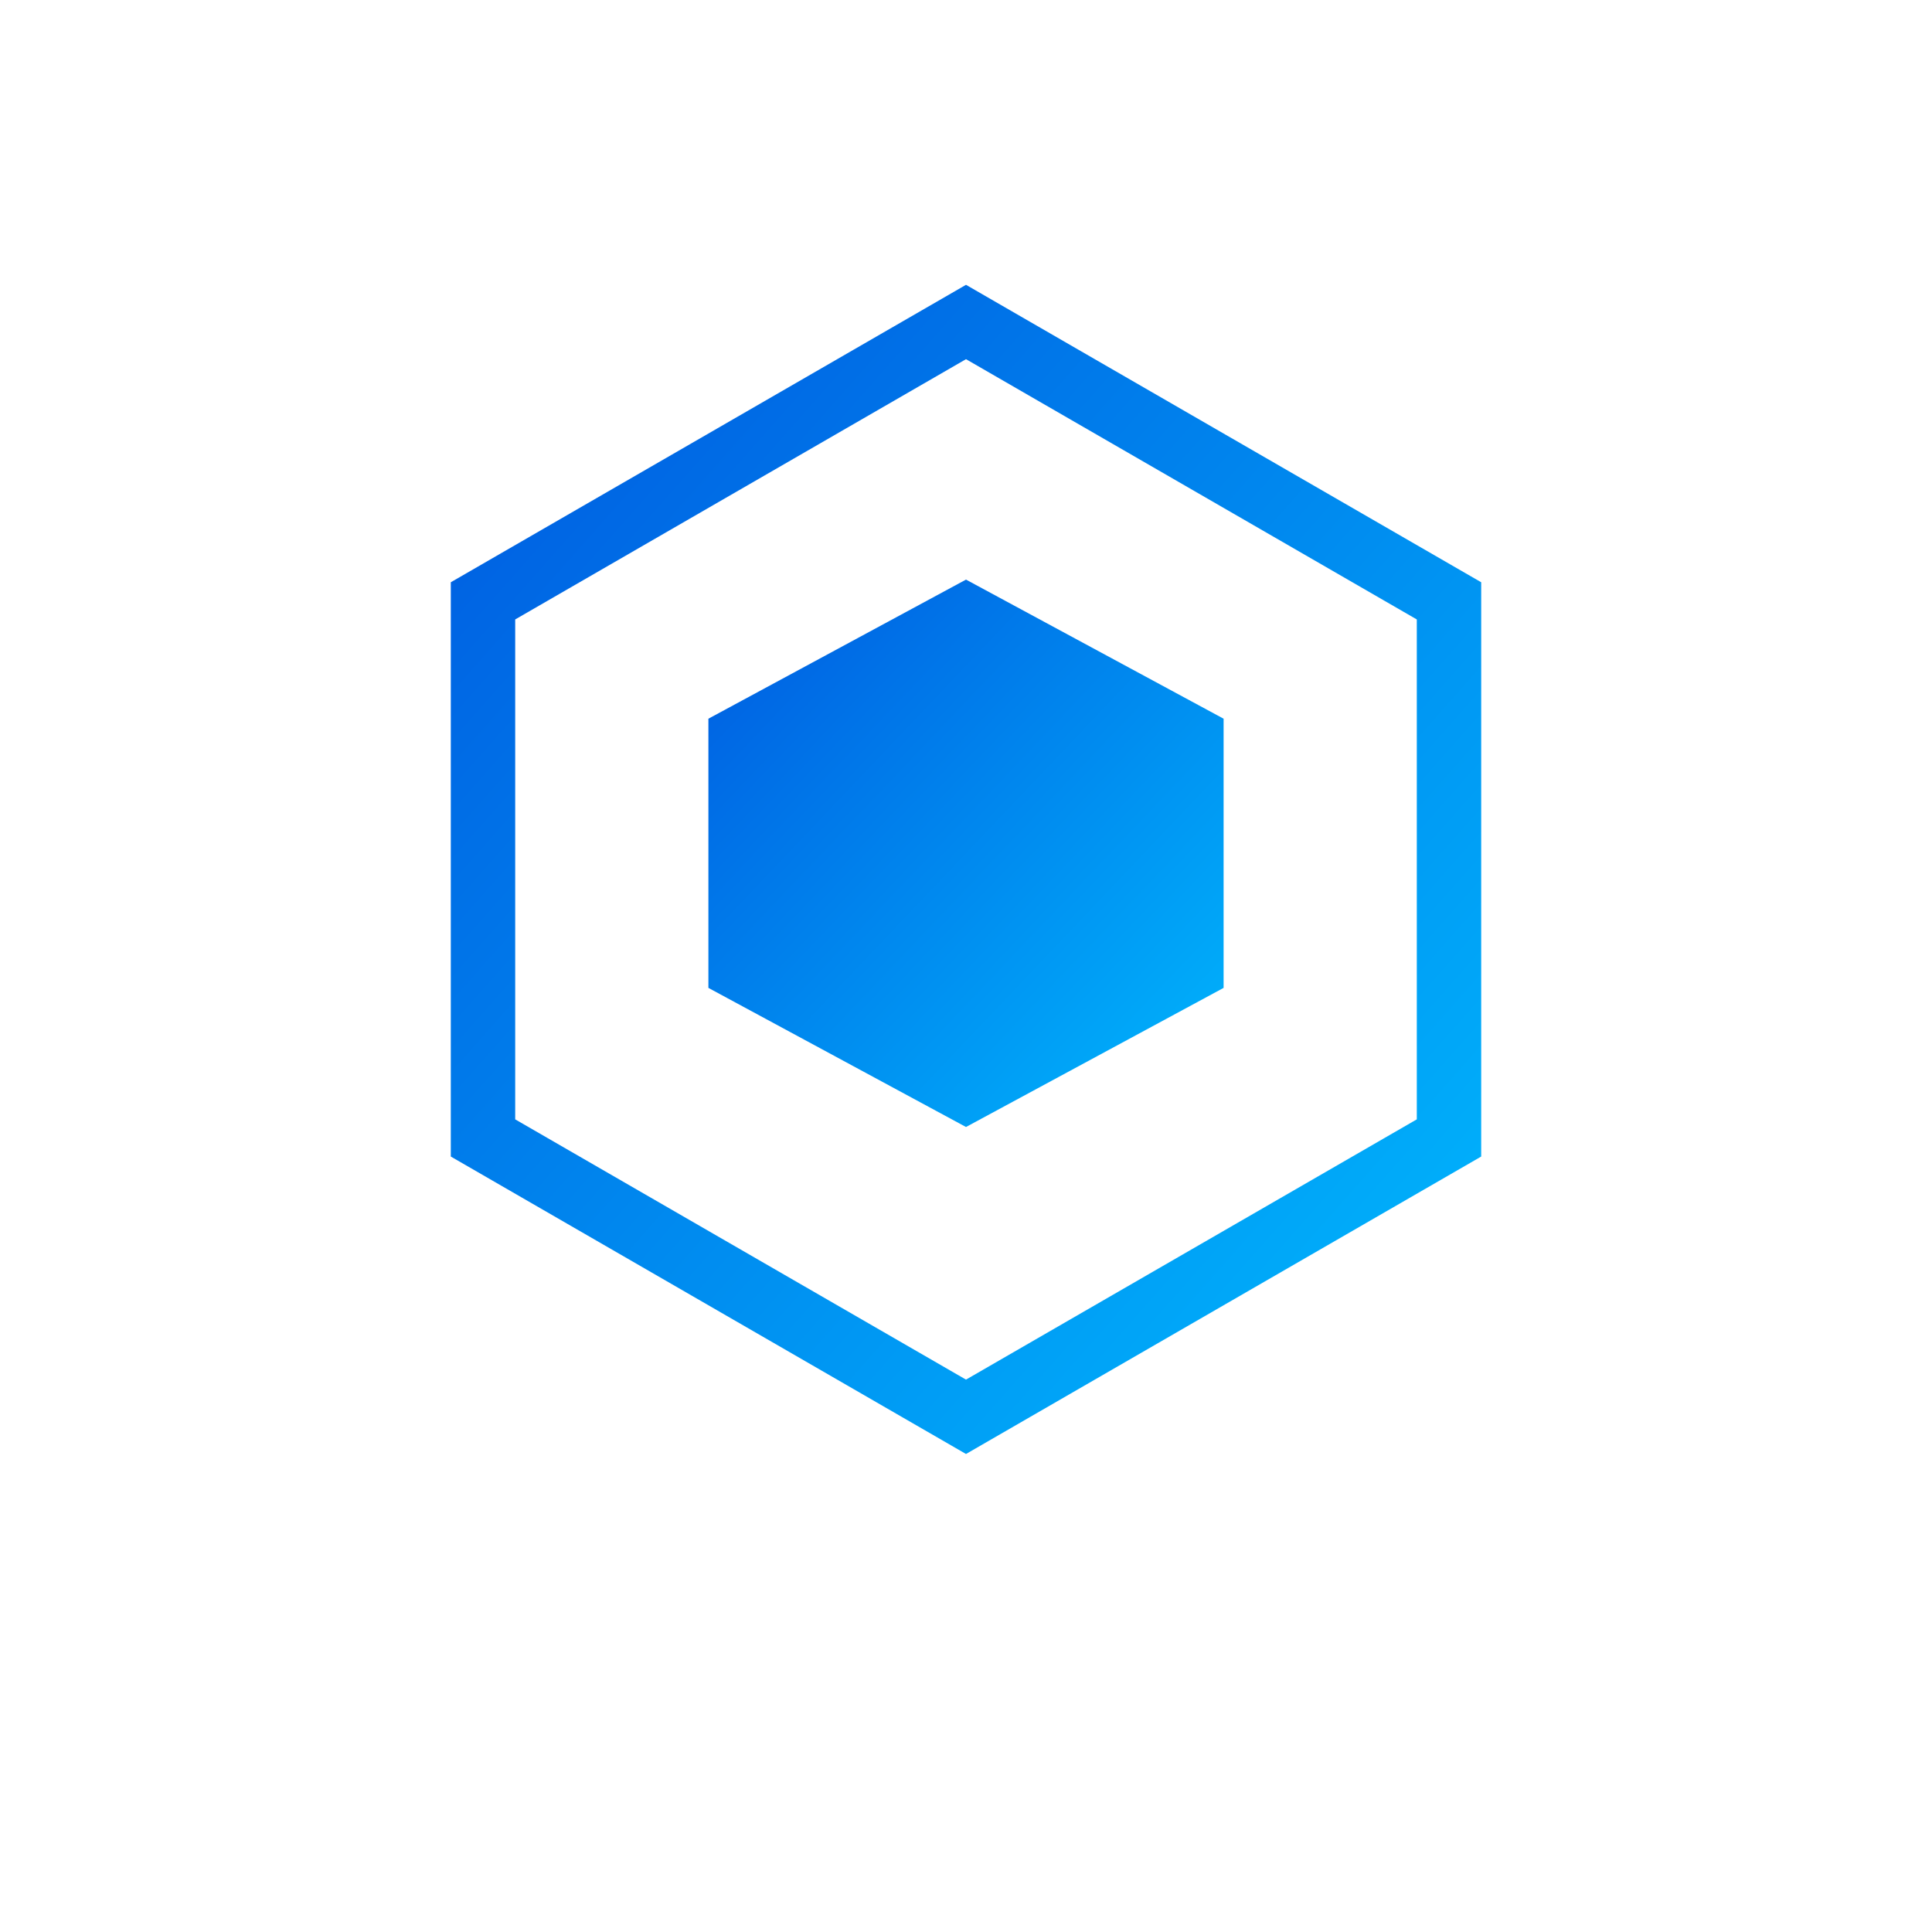
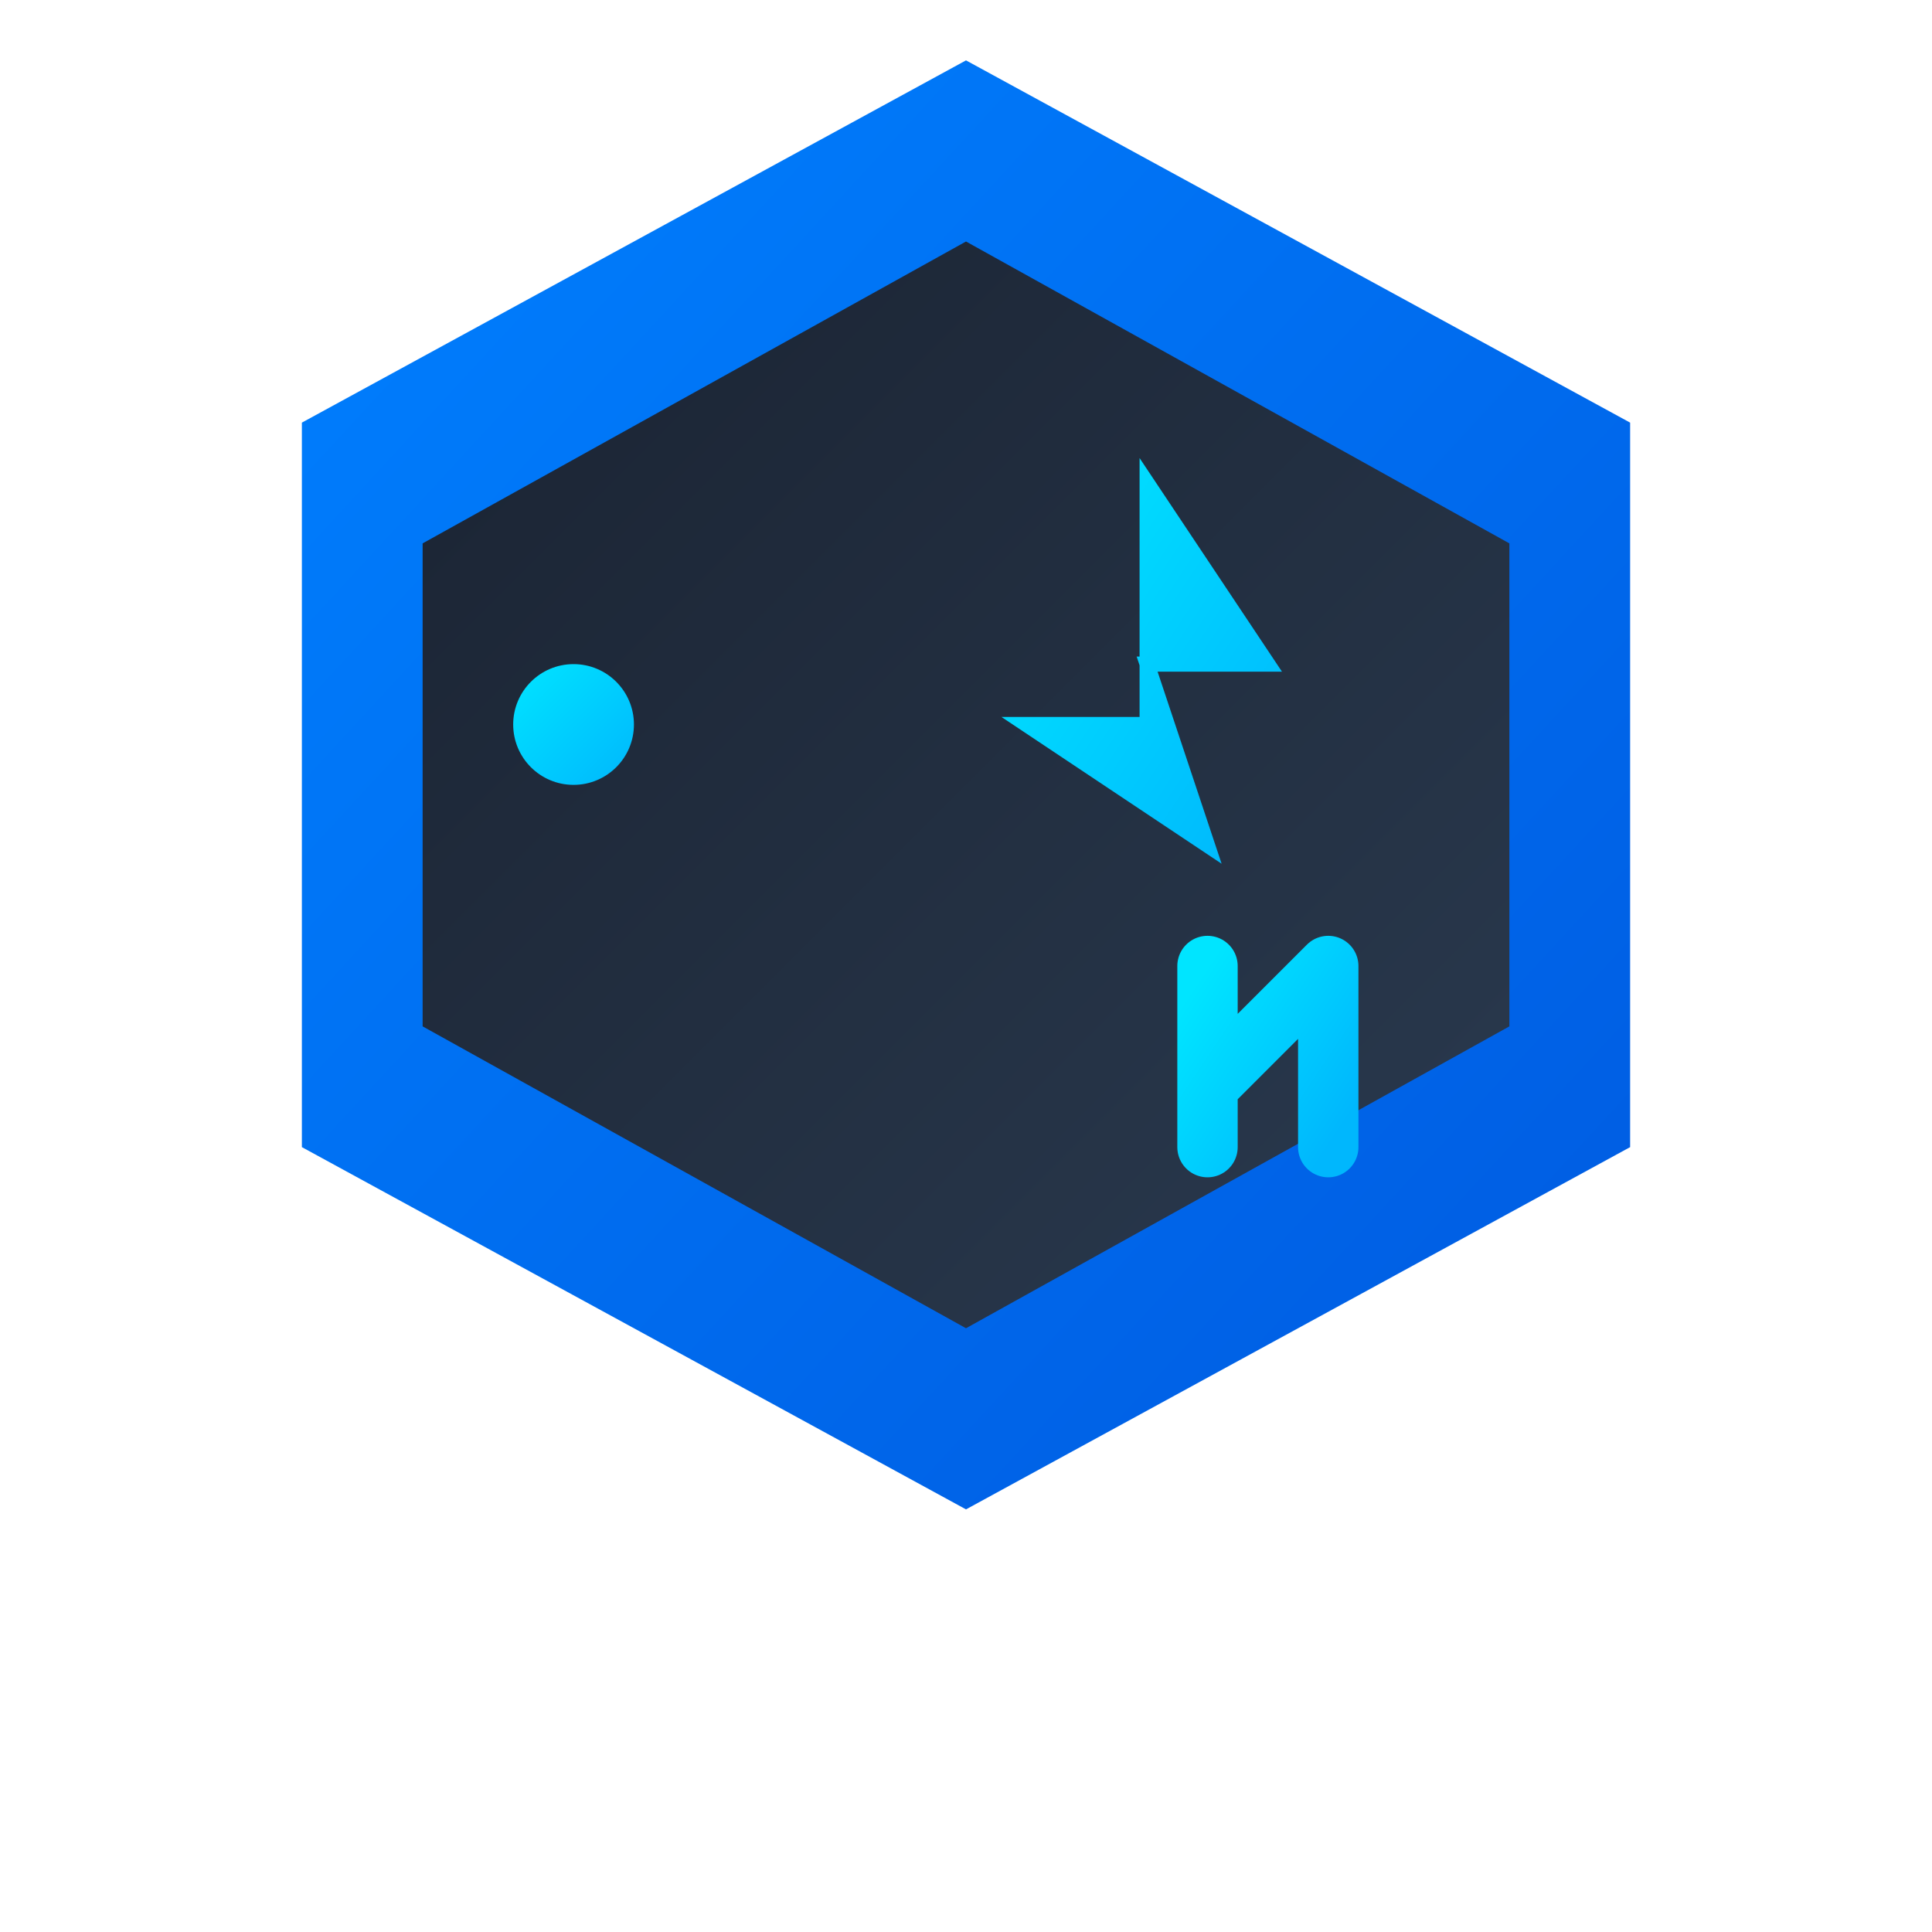
- <svg xmlns="http://www.w3.org/2000/svg" width="60" height="60" viewBox="0 0 60 60" fill="none">
-   <path d="M30 10L45 18.66V35.34L30 44L15 35.34V18.66L30 10Z" stroke="url(#gradient)" stroke-width="2" fill="none" />
-   <path d="M30 18L38 22.32V30.68L30 35L22 30.68V22.32L30 18Z" fill="url(#gradient)" />
+ <svg xmlns="http://www.w3.org/2000/svg" width="64" height="64" viewBox="0 0 64 64" fill="none">
  <defs>
-     <linearGradient id="gradient" x1="0%" y1="0%" x2="100%" y2="100%">
-       <stop offset="0%" style="stop-color:#005AE0;stop-opacity:1" />
+     <linearGradient id="hexGradient" x1="0%" y1="0%" x2="100%" y2="100%">
+       <stop offset="0%" style="stop-color:#0080FF;stop-opacity:1" />
+       <stop offset="100%" style="stop-color:#005AE0;stop-opacity:1" />
+     </linearGradient>
+     <linearGradient id="innerGradient" x1="0%" y1="0%" x2="100%" y2="100%">
+       <stop offset="0%" style="stop-color:#1a2332;stop-opacity:1" />
+       <stop offset="100%" style="stop-color:#2a3a4f;stop-opacity:1" />
+     </linearGradient>
+     <linearGradient id="accentGradient" x1="0%" y1="0%" x2="100%" y2="100%">
+       <stop offset="0%" style="stop-color:#00E5FF;stop-opacity:1" />
      <stop offset="100%" style="stop-color:#00B7FD;stop-opacity:1" />
    </linearGradient>
  </defs>
+   <path d="M32 2 L54 14 L54 38 L32 50 L10 38 L10 14 Z" fill="url(#hexGradient)" />
+   <path d="M32 8 L50 18 L50 34 L32 44 L14 34 L14 18 Z" fill="url(#innerGradient)" />
+   <path d="M38 16 L42 22 L38 22 L40 28 L34 24 L38 24 Z" fill="url(#accentGradient)" stroke="url(#accentGradient)" stroke-width="0.5" />
+   <path d="M20 24 L24 24 M26 24 L30 24" stroke="url(#accentGradient)" stroke-width="2" stroke-linecap="round" />
+   <circle cx="19" cy="24" r="2" fill="url(#accentGradient)" />
+   <path d="M40 36 L44 32 L44 38 M40 32 L40 38" stroke="url(#accentGradient)" stroke-width="2" stroke-linecap="round" stroke-linejoin="round" />
</svg>
